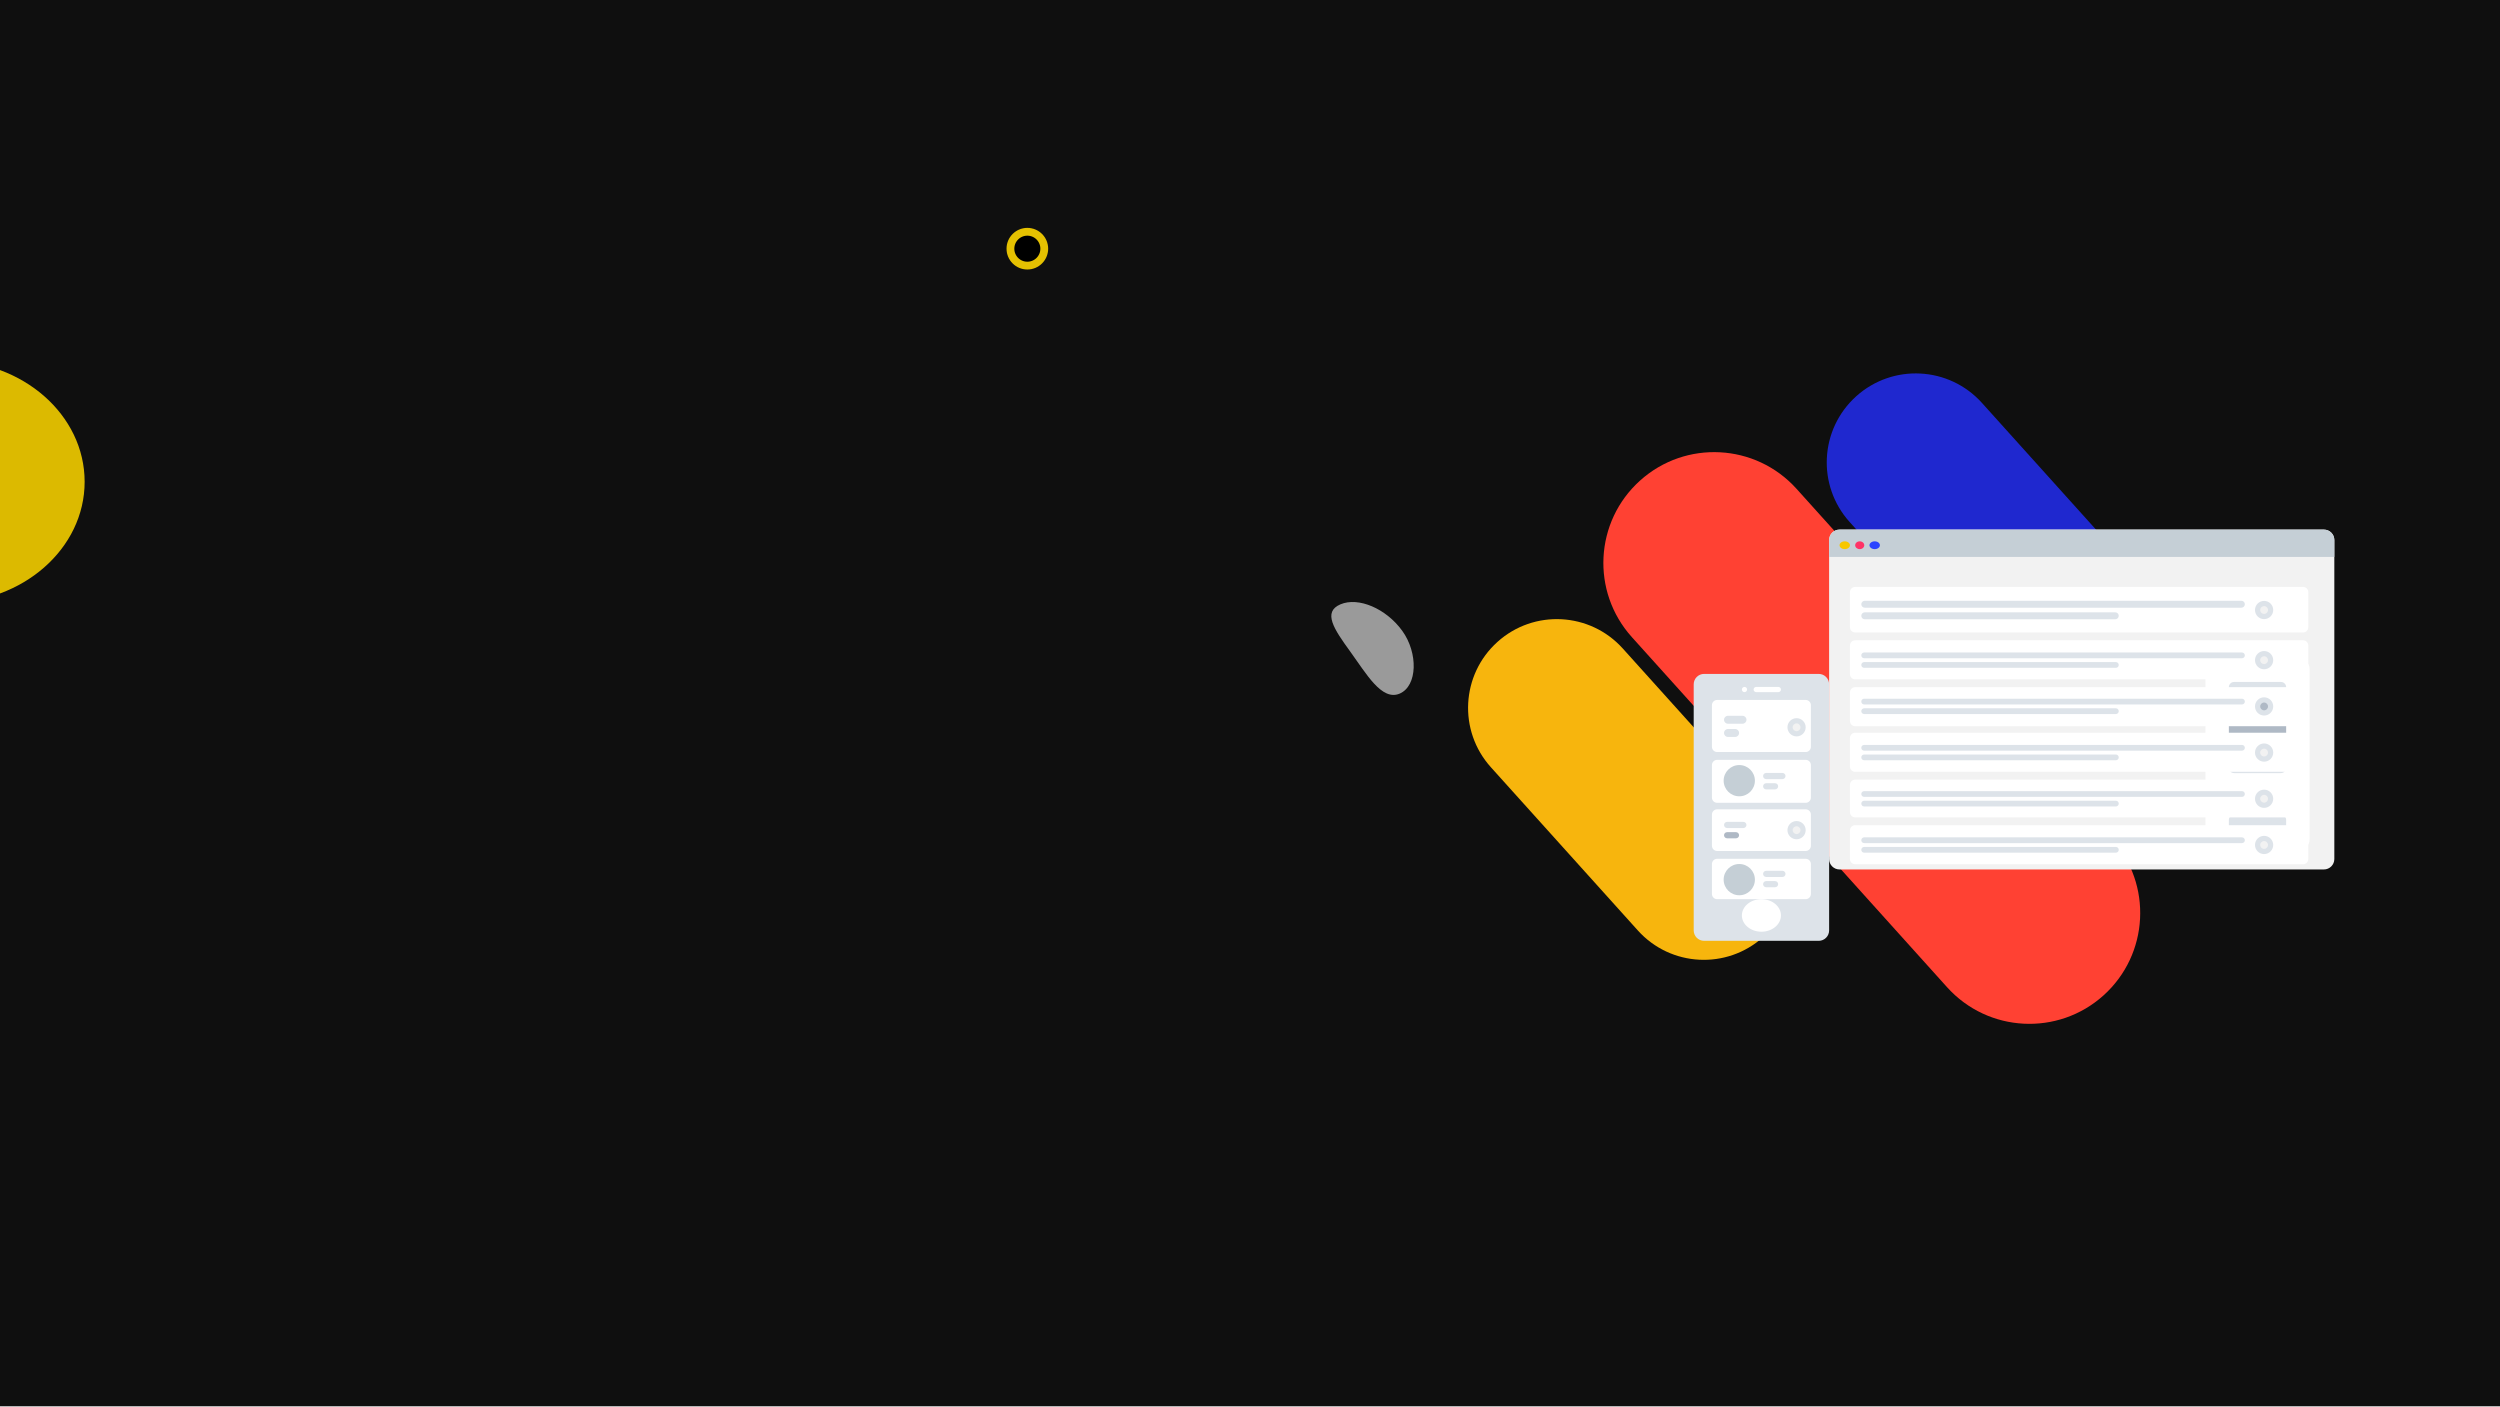
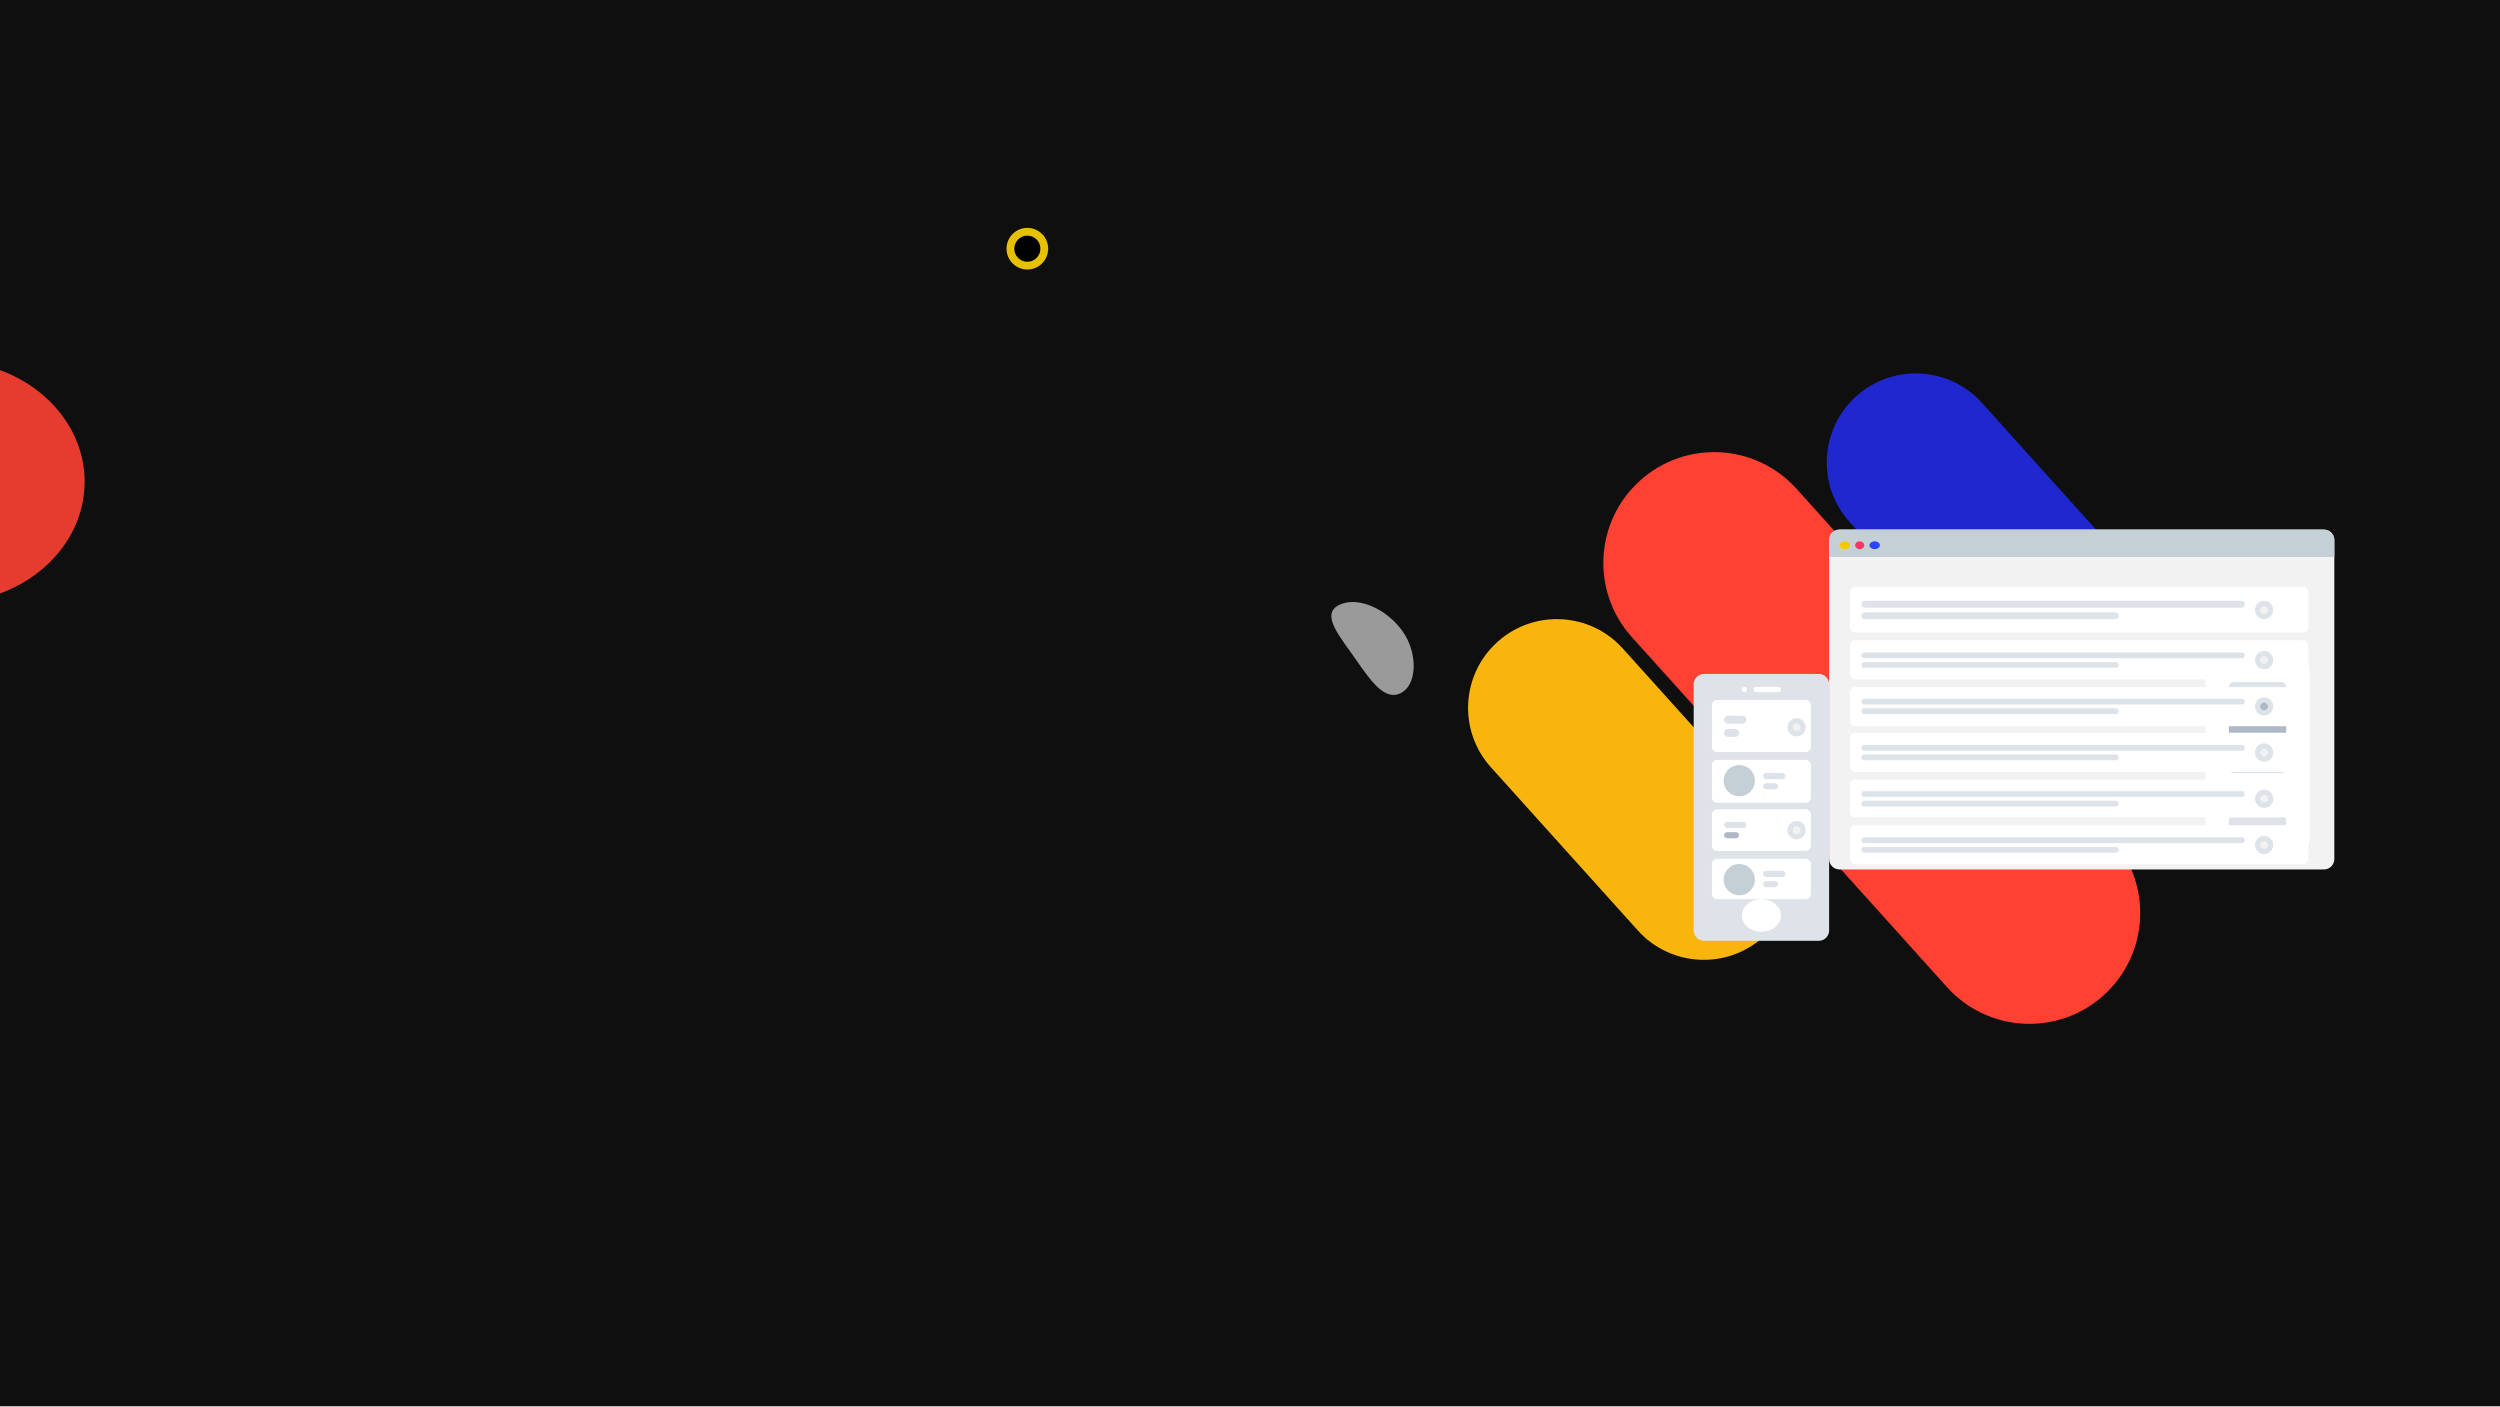
<svg xmlns="http://www.w3.org/2000/svg" width="1920" height="1080" viewBox="0 0 1920 1080">
  <defs>
    <clipPath id="b">
      <rect width="1920" height="1080" />
    </clipPath>
  </defs>
  <g id="a" clip-path="url(#b)">
    <rect width="1920" height="1080" fill="#fff" />
    <path d="M2376,0H143L-473,1084H2376Z" transform="translate(2376 1084) rotate(-180)" fill="#0f0f0f" />
-     <ellipse cx="106" cy="93" rx="106" ry="93" transform="translate(-147 277)" fill="#dcba00" />
+     <ellipse cx="106" cy="93" rx="106" ry="93" transform="translate(-147 277)" fill="rgba(255,65,51,0.89)" />
    <g transform="translate(773 175)" stroke="#e5c101" stroke-width="6">
      <circle cx="16" cy="16" r="16" stroke="none" />
      <circle cx="16" cy="16" r="13" fill="none" />
    </g>
    <rect width="170.202" height="532" rx="85.101" transform="translate(1196.302 426.042) rotate(-42)" fill="#ff4133" />
    <path d="M68.149,0A68.149,68.149,0,0,1,136.3,68.149v168.7a68.149,68.149,0,1,1-136.3,0V68.149A68.149,68.149,0,0,1,68.149,0Z" transform="translate(1099.391 538.592) rotate(-42)" fill="#f7b50d" />
    <rect width="136.713" height="305" rx="68.356" transform="translate(1374.764 350.084) rotate(-42)" fill="#1f28cf" />
    <g transform="translate(1253.048 517.558)">
      <rect width="104" height="205" rx="8" transform="translate(47.717)" fill="#dde3e9" />
      <ellipse cx="15" cy="12.5" rx="15" ry="12.5" transform="translate(84.717 173)" fill="#fff" />
      <g transform="translate(84.717 10.487)">
        <circle cx="2" cy="2" r="2" transform="translate(0 -0.487)" fill="#fff" />
        <rect width="21" height="4" rx="2" transform="translate(9 -0.487)" fill="#fff" />
      </g>
      <g transform="translate(61.717 20)">
        <rect width="76" height="40" rx="4" fill="#fff" />
        <g transform="translate(9.283 12.175)">
          <rect width="17.231" height="6.088" rx="3" fill="#dde3e9" />
          <rect width="11.566" height="6.088" rx="3" transform="translate(0 10.146)" fill="#dde3e9" />
        </g>
        <g transform="translate(58 13.971)">
          <circle cx="7" cy="7" r="7" transform="translate(0 0.028)" fill="#dde3e9" />
          <circle cx="3" cy="3" r="3" transform="translate(4 4.028)" fill="#f2f2f2" />
        </g>
        <g transform="translate(0 46.432)">
          <rect width="76" height="33" rx="4" transform="translate(0 -0.431)" fill="#fff" />
          <g transform="translate(39.283 9.635)">
            <rect width="17.231" height="4.735" rx="2.367" fill="#dde3e9" />
            <rect width="11.566" height="4.735" rx="2.367" transform="translate(0 7.891)" fill="#dde3e9" />
          </g>
          <circle cx="12" cy="12" r="12" transform="translate(9 3.569)" fill="#c5cfd6" />
        </g>
        <g transform="translate(0 84.103)">
          <rect width="76" height="32" rx="4" transform="translate(0 -0.103)" fill="#fff" />
          <g transform="translate(9.283 9.541)">
            <rect width="17.231" height="4.735" rx="2.367" fill="#dde3e9" />
            <rect width="11.566" height="4.735" rx="2.367" transform="translate(0 7.891)" fill="#afb9c5" />
          </g>
          <g transform="translate(58 8.769)">
            <circle cx="7" cy="7" r="7" transform="translate(0 0.128)" fill="#dde3e9" />
            <circle cx="3" cy="3" r="3" transform="translate(4 4.128)" fill="#f2f2f2" />
          </g>
        </g>
        <g transform="translate(0 121.774)">
          <rect width="76" height="31" rx="4" transform="translate(0 0.226)" fill="#fff" />
          <g transform="translate(39.283 9.448)">
            <rect width="17.231" height="4.735" rx="2.367" fill="#dde3e9" />
            <rect width="11.566" height="4.735" rx="2.367" transform="translate(0 7.891)" fill="#dde3e9" />
          </g>
          <circle cx="12" cy="12" r="12" transform="translate(9 4.226)" fill="#c5cfd6" />
        </g>
      </g>
    </g>
    <g transform="translate(1404.471 406.743)">
      <rect width="388" height="261" rx="8" transform="translate(0.294)" fill="#f2f2f2" />
      <path d="M8,0H380a8,8,0,0,1,8,8V21a0,0,0,0,1,0,0H0a0,0,0,0,1,0,0V8A8,8,0,0,1,8,0Z" transform="translate(0.294)" fill="#c5cfd6" />
      <ellipse cx="4" cy="3" rx="4" ry="3" transform="translate(8.294 9)" fill="#f7c700" />
      <ellipse cx="3.5" cy="3" rx="3.5" ry="3" transform="translate(20.294 9)" fill="#f36" />
      <ellipse cx="4" cy="3" rx="4" ry="3" transform="translate(31.294 9)" fill="#2b44ff" />
      <g transform="translate(289.294 99.387)">
        <rect width="80" height="147" rx="8" transform="translate(0 -0.387)" fill="#fff" />
        <g transform="translate(18 18)">
          <rect width="44" height="20" rx="4" transform="translate(0 -0.387)" fill="#dde3e9" />
          <rect width="44" height="19" rx="4" transform="translate(0 25.613)" fill="#afb9c5" />
          <rect width="44" height="19" rx="4" transform="translate(0 50.613)" fill="#dde3e9" />
          <rect width="44" height="19" rx="4" transform="translate(0 101.613)" fill="#dde3e9" />
          <rect width="44" height="19" rx="4" transform="translate(0 75.613)" fill="#c5cfd6" />
        </g>
      </g>
      <g transform="translate(16.294 44)">
        <rect width="352" height="35" rx="4" fill="#fff" />
        <g transform="translate(8.706 10.648)">
          <rect width="294.574" height="5.324" rx="2.662" fill="#dde3e9" />
          <rect width="197.728" height="5.324" rx="2.662" transform="translate(0 8.873)" fill="#dde3e9" />
        </g>
        <g transform="translate(311.066 10.742)">
          <circle cx="7" cy="7" r="7" fill="#dde3e9" />
          <circle cx="3" cy="3" r="3" transform="translate(4 4)" fill="#f2f2f2" />
        </g>
        <g transform="translate(0 41.484)">
          <rect width="352" height="30" rx="4" transform="translate(0 -0.483)" fill="#fff" />
          <g transform="translate(8.706 8.886)">
            <rect width="294.574" height="4.418" rx="2.209" fill="#dde3e9" />
            <rect width="197.728" height="4.418" rx="2.209" transform="translate(0 7.363)" fill="#dde3e9" />
          </g>
          <g transform="translate(311.066 7.768)">
            <circle cx="7" cy="7" r="7" fill="#dde3e9" />
            <circle cx="3" cy="3" r="3" transform="translate(4 4)" fill="#f2f2f2" />
          </g>
        </g>
        <g transform="translate(0 76.917)">
          <rect width="352" height="30" rx="4" transform="translate(0 0.083)" fill="#fff" />
          <g transform="translate(8.706 8.945)">
            <rect width="294.574" height="4.418" rx="2.209" fill="#dde3e9" />
            <rect width="197.728" height="4.418" rx="2.209" transform="translate(0 7.363)" fill="#dde3e9" />
          </g>
          <g transform="translate(311.066 7.874)">
            <circle cx="7" cy="7" r="7" fill="#dde3e9" />
            <circle cx="3" cy="3" r="3" transform="translate(4 4)" fill="#afb9c5" />
          </g>
        </g>
        <g transform="translate(0 183.218)">
          <rect width="352" height="30" rx="4" transform="translate(0 -0.218)" fill="#fff" />
          <g transform="translate(8.706 9.123)">
            <rect width="294.574" height="4.418" rx="2.209" fill="#dde3e9" />
            <rect width="197.728" height="4.418" rx="2.209" transform="translate(0 7.363)" fill="#dde3e9" />
          </g>
          <g transform="translate(311.066 7.972)">
            <circle cx="7" cy="7" r="7" fill="#dde3e9" />
            <circle cx="3" cy="3" r="3" transform="translate(4 4)" fill="#f2f2f2" />
          </g>
        </g>
        <g transform="translate(0 147.785)">
          <rect width="352" height="29" rx="4" transform="translate(0 0.215)" fill="#fff" />
          <g transform="translate(8.706 9.063)">
            <rect width="294.574" height="4.418" rx="2.209" fill="#dde3e9" />
            <rect width="197.728" height="4.418" rx="2.209" transform="translate(0 7.363)" fill="#dde3e9" />
          </g>
          <g transform="translate(311.066 7.923)">
            <circle cx="7" cy="7" r="7" fill="#dde3e9" />
            <circle cx="3" cy="3" r="3" transform="translate(4 4)" fill="#f2f2f2" />
          </g>
        </g>
        <g transform="translate(0 112.351)">
          <rect width="352" height="30" rx="4" transform="translate(0 -0.351)" fill="#fff" />
          <g transform="translate(8.706 9.004)">
            <rect width="294.574" height="4.418" rx="2.209" fill="#dde3e9" />
            <rect width="197.728" height="4.418" rx="2.209" transform="translate(0 7.363)" fill="#dde3e9" />
          </g>
          <g transform="translate(311.066 7.876)">
            <circle cx="7" cy="7" r="7" fill="#dde3e9" />
            <circle cx="3" cy="3" r="3" transform="translate(4 4)" fill="#f2f2f2" />
          </g>
        </g>
      </g>
    </g>
    <path d="M26.468,82.564c14.611,3.348,15.2-12.525,15.2-33.6s2.913-45.251-11.7-48.6S-.007,17.266,0,38.342,11.857,79.217,26.468,82.564Z" transform="matrix(-0.809, 0.588, -0.588, -0.809, 1099.391, 515.373)" fill="#9a9a9a" />
  </g>
</svg>
